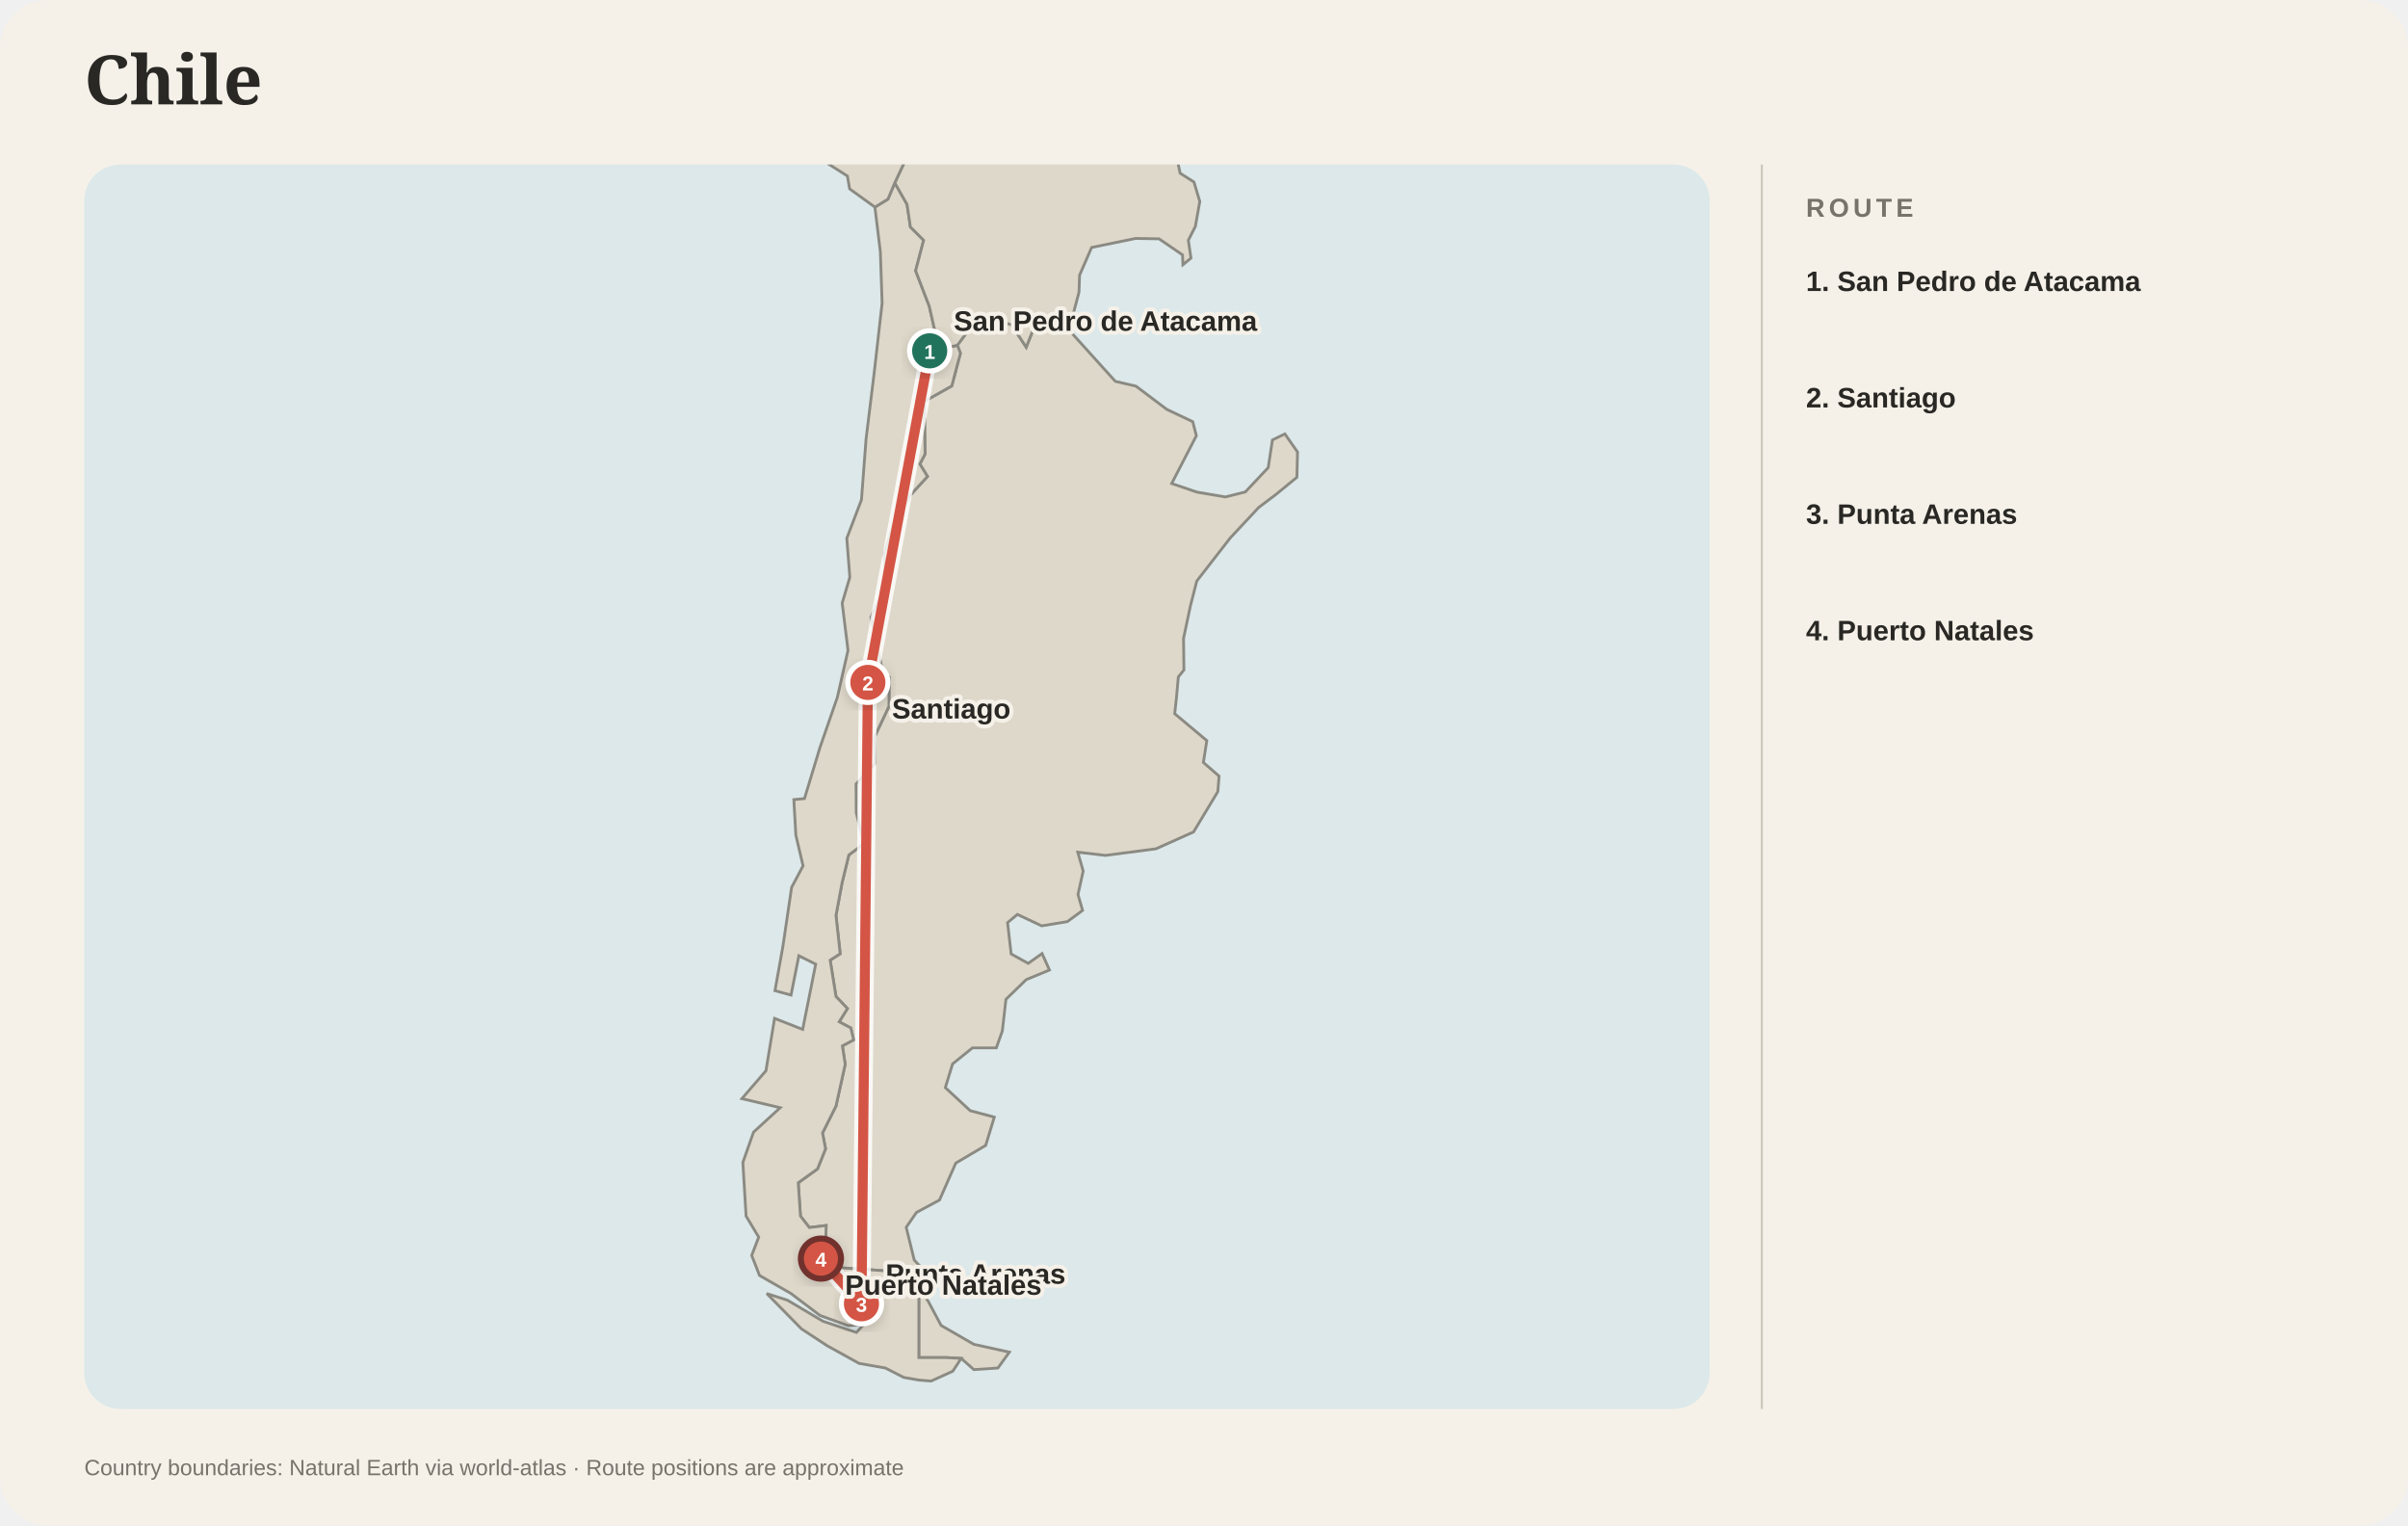
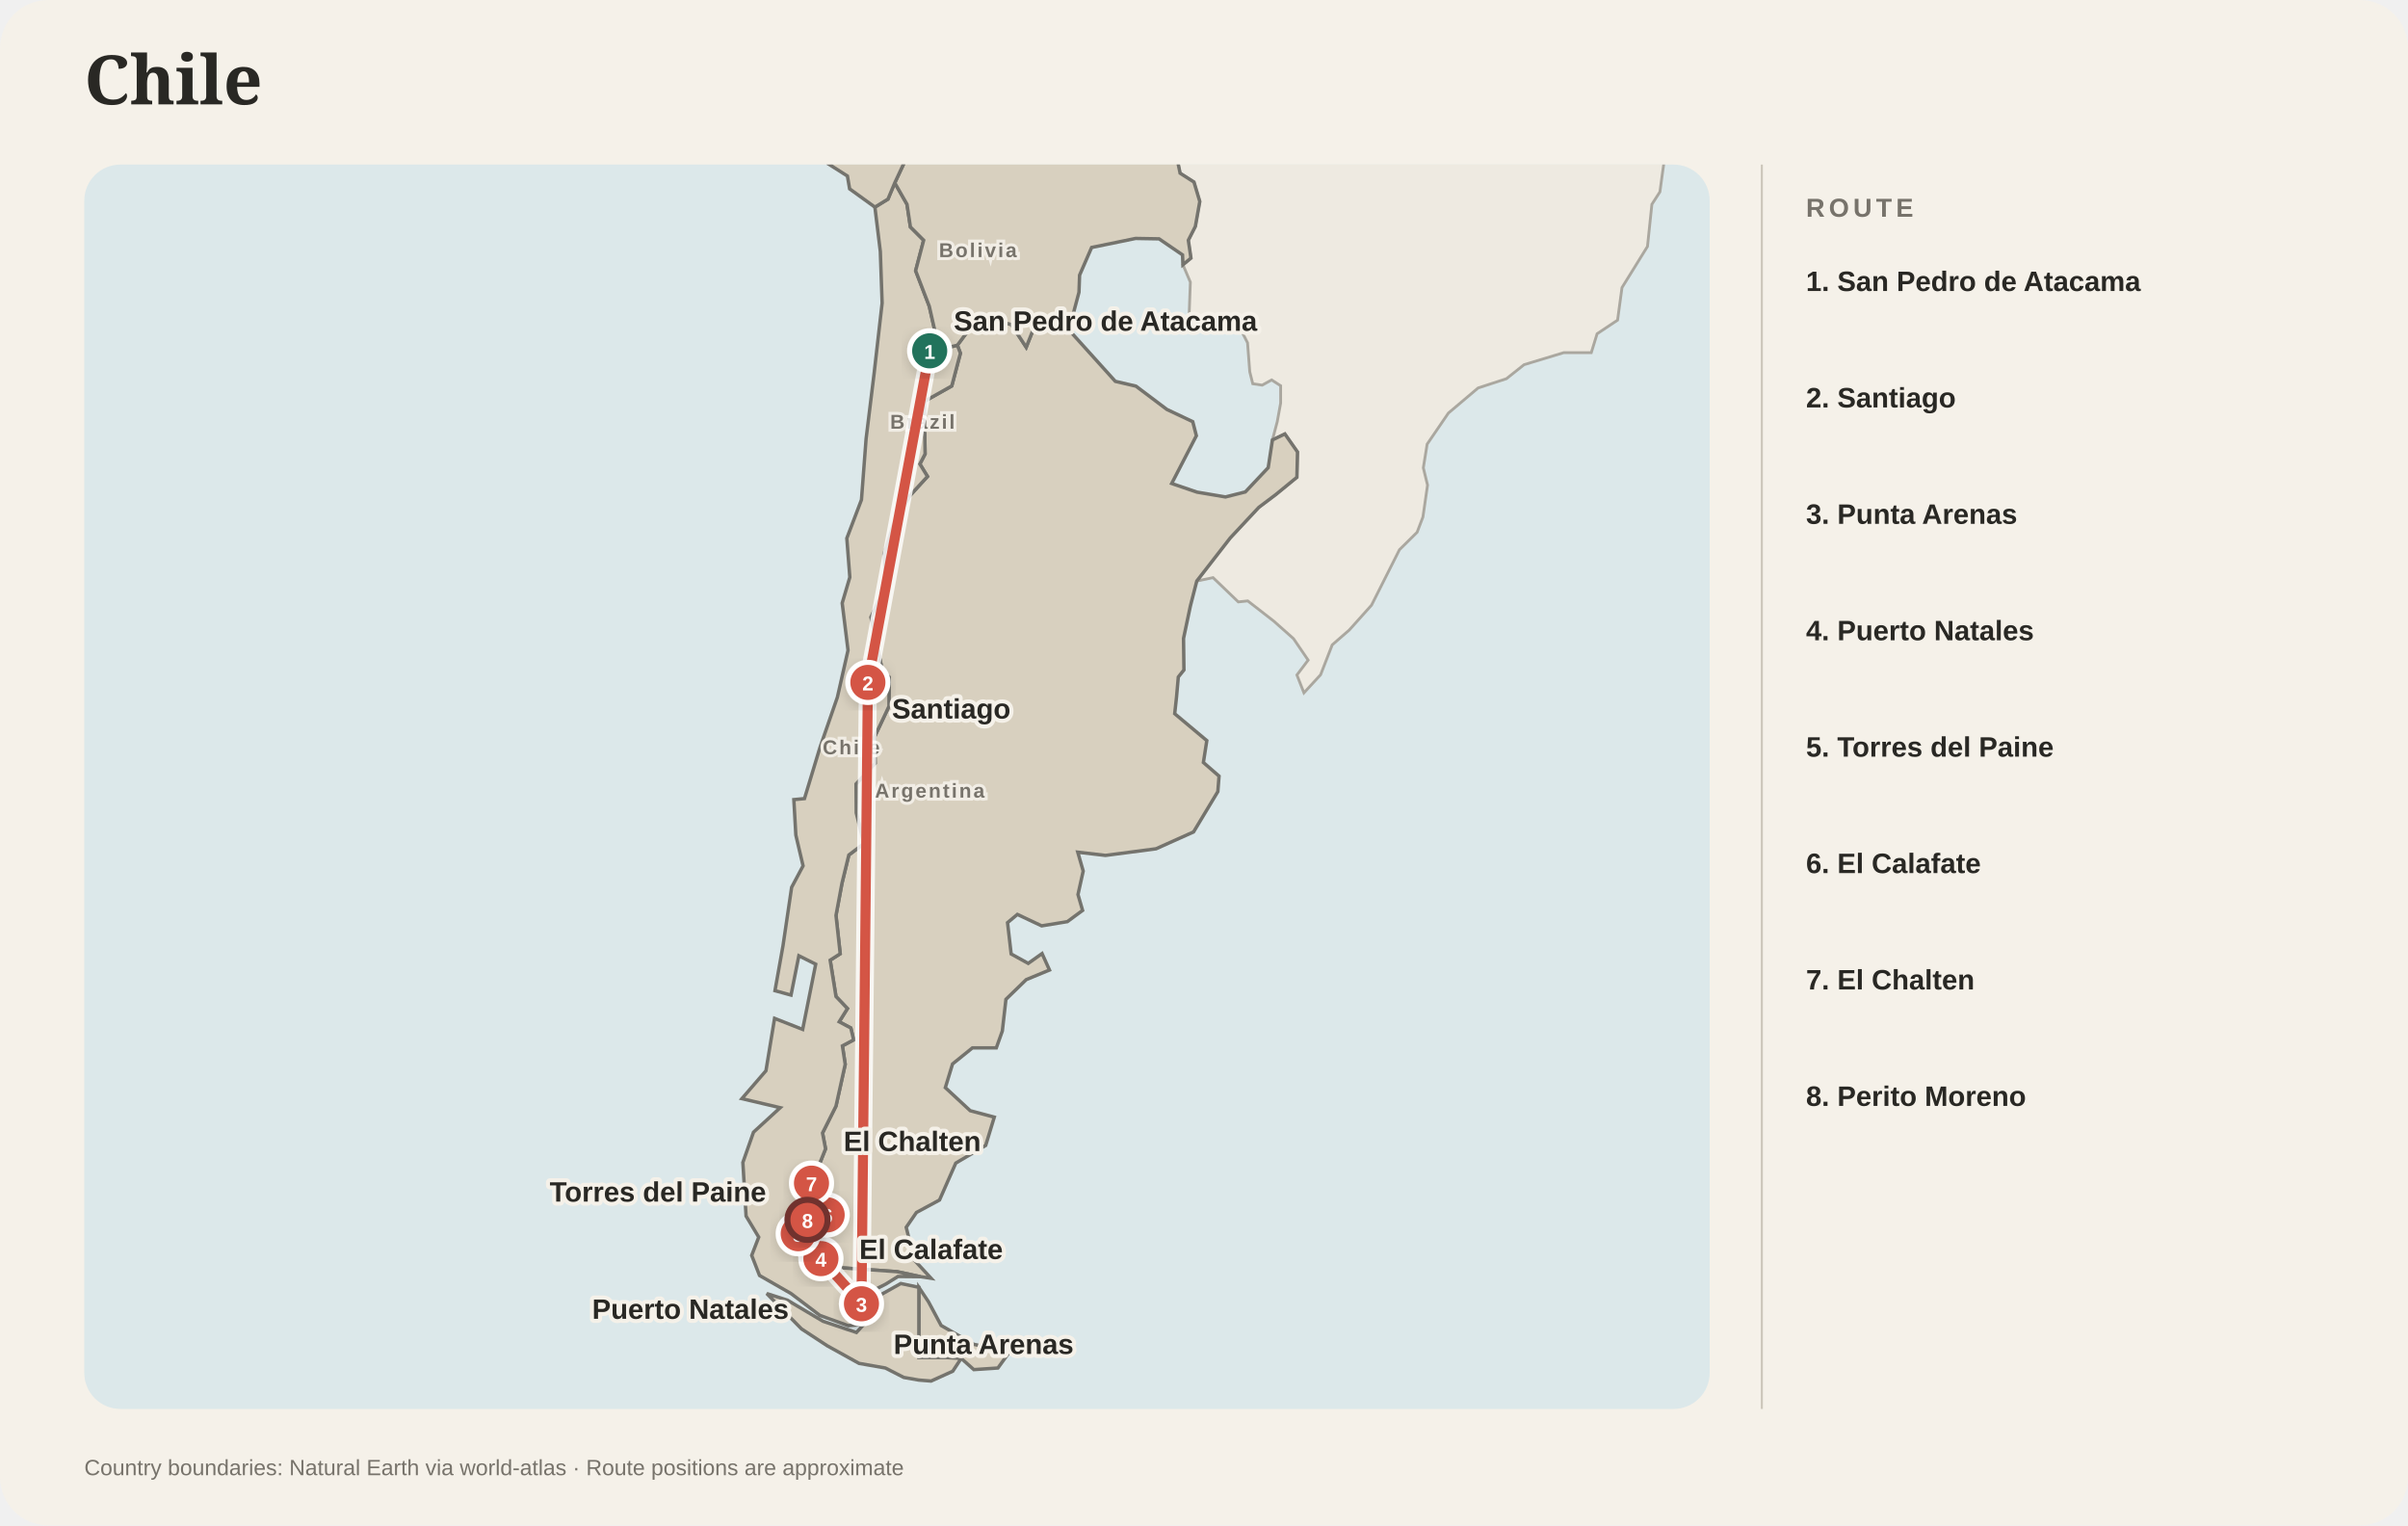
<svg xmlns="http://www.w3.org/2000/svg" viewBox="0 0 1200 760" role="img" aria-labelledby="title desc">
  <defs>
    <filter id="shadow" x="-20%" y="-20%" width="140%" height="140%">
      <feDropShadow dx="0" dy="2" stdDeviation="3" flood-opacity="0.16" />
    </filter>
    <clipPath id="map-clip">
      <rect x="42" y="82" width="810" height="620" rx="18" />
    </clipPath>
  </defs>
  <style>
-     .background{fill:#f5f1e9}.map-frame{fill:#dce8ea}.country{fill:#ded8ca;stroke:#8b8a82;stroke-width:1.4;vector-effect:non-scaling-stroke}.country-label{font:700 11px Arial,sans-serif;fill:#77736b;letter-spacing:1.2px;text-anchor:middle;paint-order:stroke;stroke:#ded8ca;stroke-width:3px}.route-halo{fill:none;stroke:#fff;stroke-width:9;stroke-linecap:round;stroke-linejoin:round;opacity:.82}.route{fill:none;stroke:#d45545;stroke-width:5;stroke-linecap:round;stroke-linejoin:round}.stop circle{fill:#d45545;stroke:#fff;stroke-width:2.5;filter:url(#shadow);transition:stroke-width .15s ease}.stop.start circle{fill:#24735c}.stop.end circle{stroke:#71312d;stroke-width:3}.stop text{font:700 10px Arial,sans-serif;fill:#fff;text-anchor:middle}.place-label{font:600 14px Arial,sans-serif;fill:#292824;paint-order:stroke;stroke:#f5f1e9;stroke-width:4;stroke-linejoin:round}.title{font:700 34px Georgia,serif;fill:#292824}.route-title{font:700 13px Arial,sans-serif;fill:#77736b;letter-spacing:2px}.summary-number{font:700 13px Arial,sans-serif;fill:#d45545}.summary-text{font:600 14px Arial,sans-serif;fill:#292824}.attribution{font:11px Arial,sans-serif;fill:#77736b}.divider{stroke:#cbc5b9;stroke-width:1}.stop-link{cursor:pointer;outline:none}.summary-text,.place-label{transition:fill .15s ease}.summary-stop:hover .summary-text,.summary-stop:focus-visible .summary-text,.summary-stop.is-linked-hover .summary-text,.place-label:hover,.place-label:focus-visible,.place-label.is-linked-hover{fill:#a83d35;text-decoration:underline}.stop:hover circle,.stop:focus-visible circle,.stop.is-linked-hover circle{stroke:#292824;stroke-width:4}.lightbox-map .divider,.lightbox-map .route-title,.lightbox-map .summary-stop{display:none}
+     .background{fill:#f5f1e9}.map-frame{fill:#dce8ea}.country{stroke:#8b8a82;stroke-width:1.4;vector-effect:non-scaling-stroke}.context-country{fill:#eeeae1;stroke:#aaa79f}.route-country{fill:#d8d0bf;stroke:#74736d;stroke-width:1.7}.country-label{font:700 10px Arial,sans-serif;fill:#77736b;letter-spacing:1px;text-anchor:middle;paint-order:stroke;stroke:#f1ede5;stroke-width:3px}.route-halo{fill:none;stroke:#fff;stroke-width:9;stroke-linecap:round;stroke-linejoin:round;opacity:.82}.route{fill:none;stroke:#d45545;stroke-width:5;stroke-linecap:round;stroke-linejoin:round}.stop circle{fill:#d45545;stroke:#fff;stroke-width:2.5;filter:url(#shadow);transition:stroke-width .15s ease}.stop.start circle{fill:#24735c}.stop.end circle{stroke:#71312d;stroke-width:3}.stop text{font:700 10px Arial,sans-serif;fill:#fff;text-anchor:middle}.place-label{font:600 14px Arial,sans-serif;fill:#292824;paint-order:stroke;stroke:#f5f1e9;stroke-width:4;stroke-linejoin:round}.title{font:700 34px Georgia,serif;fill:#292824}.route-title{font:700 13px Arial,sans-serif;fill:#77736b;letter-spacing:2px}.summary-number{font:700 13px Arial,sans-serif;fill:#d45545}.summary-text{font:600 14px Arial,sans-serif;fill:#292824}.attribution{font:11px Arial,sans-serif;fill:#77736b}.divider{stroke:#cbc5b9;stroke-width:1}.stop-link{cursor:pointer;outline:none}.summary-text,.place-label{transition:fill .15s ease}.summary-stop:hover .summary-text,.summary-stop:focus-visible .summary-text,.summary-stop.is-linked-hover .summary-text,.place-label:hover,.place-label:focus-visible,.place-label.is-linked-hover{fill:#a83d35;text-decoration:underline}.stop:hover circle,.stop:focus-visible circle,.stop.is-linked-hover circle{stroke:#292824;stroke-width:4}.lightbox-map .divider,.lightbox-map .route-title,.lightbox-map .summary-stop{display:none}
  </style>
  <rect class="background" width="1200" height="760" rx="24" />
  <text class="title" x="42" y="52">Chile</text>
  <rect class="map-frame" x="42" y="82" width="810" height="620" rx="18" />
  <g clip-path="url(#map-clip)">
-     <path class="country" d="M457.9,641.4 L462.7,648.6 L469.0,660.4 L485.3,669.8 L503.0,673.7 L497.3,681.6 L485.3,682.4 L479.0,676.8 L471.4,676.4 L457.9,676.4 L457.9,641.4 Z M596.4,289.5 L593.2,302.0 L589.8,318.1 L590.0,333.8 L587.2,337.3 L586.3,347.4 L585.4,355.6 L601.4,369.0 L599.7,379.9 L607.5,386.7 L606.9,394.4 L594.8,414.5 L576.1,422.9 L550.9,426.2 L537.1,424.6 L539.8,434.0 L537.2,445.7 L539.5,453.6 L531.9,459.2 L519.1,461.3 L507.0,455.6 L502.1,459.7 L503.9,475.3 L512.4,480.0 L519.3,475.1 L523.0,483.3 L511.4,488.1 L501.3,497.9 L499.5,513.7 L496.5,522.1 L484.6,522.1 L474.7,530.1 L471.1,541.9 L483.5,553.4 L495.5,556.6 L491.2,570.7 L476.3,579.5 L468.2,597.9 L456.7,604.1 L451.6,611.5 L455.6,627.8 L464.0,636.9 L458.7,636.1 L447.0,633.6 L416.6,631.5 L411.4,622.4 L411.7,610.6 L403.3,611.6 L398.9,605.9 L397.8,589.3 L407.4,582.4 L411.4,572.4 L409.9,564.5 L416.6,551.1 L421.2,530.3 L419.8,521.1 L425.4,518.1 L424.0,512.2 L418.2,509.1 L422.3,502.5 L416.6,496.5 L413.7,478.4 L418.7,475.2 L416.6,456.1 L419.6,440.0 L423.0,426.0 L430.5,420.3 L426.7,405.0 L426.6,390.6 L436.1,380.3 L435.8,367.2 L443.0,351.9 L443.1,337.4 L439.8,334.6 L434.0,307.5 L441.7,291.3 L440.5,276.1 L445.0,261.9 L453.3,247.1 L462.2,237.4 L458.4,231.2 L461.0,226.2 L460.6,200.0 L474.3,192.3 L478.6,176.0 L477.1,172.0 L487.6,157.8 L504.0,161.7 L511.4,173.0 L516.4,160.4 L530.7,161.0 L532.7,164.4 L555.8,190.0 L566.1,192.4 L581.5,204.0 L594.4,210.1 L596.2,217.1 L583.9,240.9 L596.5,245.2 L610.7,247.6 L620.6,245.1 L632.0,233.0 L634.1,219.2 L640.3,216.2 L646.6,225.2 L646.3,237.8 L635.8,246.4 L627.3,252.8 L613.1,268.0 L596.4,289.5 Z" />
-     <path class="country" d="M457.9,641.4 L457.9,676.4 L471.4,676.4 L479.0,676.8 L474.8,683.2 L464.0,688.1 L457.8,687.6 L450.4,686.3 L441.2,681.6 L428.1,679.3 L412.2,670.5 L399.4,662.1 L382.1,644.5 L392.4,647.8 L410.1,658.3 L426.8,663.9 L433.3,656.7 L437.3,646.0 L448.9,639.5 L457.9,641.4 Z M445.9,91.1 L452.0,101.8 L453.7,113.1 L460.3,119.7 L456.3,134.9 L463.1,152.6 L468.0,174.2 L477.1,172.0 L478.6,176.0 L474.3,192.3 L460.6,200.0 L461.0,226.2 L458.4,231.2 L462.2,237.4 L453.3,247.1 L445.0,261.9 L440.5,276.1 L441.7,291.3 L434.0,307.5 L439.8,334.6 L443.1,337.4 L443.0,351.9 L435.8,367.2 L436.1,380.3 L426.6,390.6 L426.7,405.0 L430.5,420.3 L423.0,426.0 L419.6,440.0 L416.6,456.1 L418.7,475.2 L413.7,478.4 L416.6,496.5 L422.3,502.5 L418.2,509.1 L424.0,512.2 L425.4,518.1 L419.8,521.1 L421.2,530.3 L416.6,551.1 L409.9,564.5 L411.4,572.4 L407.4,582.4 L397.8,589.3 L398.9,605.9 L403.3,611.6 L411.7,610.6 L411.4,622.4 L416.6,631.5 L447.0,633.6 L458.7,636.1 L447.5,636.0 L441.4,639.8 L430.1,645.5 L428.1,660.1 L422.7,660.5 L408.6,655.4 L394.2,644.5 L378.5,635.5 L374.6,625.5 L378.1,616.4 L371.8,605.9 L370.2,579.2 L375.5,564.1 L388.8,551.9 L369.7,547.4 L381.7,533.5 L386.0,507.4 L400.0,512.9 L406.5,480.4 L398.1,476.2 L394.2,495.8 L386.2,493.6 L390.2,471.2 L394.5,442.1 L400.2,431.4 L396.6,416.1 L395.6,398.4 L400.9,397.9 L408.6,372.5 L417.3,347.4 L422.6,324.0 L419.7,300.5 L423.5,287.6 L422.0,268.2 L429.3,249.0 L431.6,218.7 L435.6,186.1 L439.6,151.0 L438.7,125.3 L436.0,103.2 L442.5,99.2 L445.9,91.1 Z" />
-     <path class="country" d="M446.6,-12.9 L456.0,-11.6 L462.4,-11.9 L465.2,-16.7 L476.2,-23.1 L482.9,-29.0 L499.3,-31.6 L498.0,-19.8 L499.6,-13.8 L498.5,-3.3 L512.2,10.8 L526.3,13.4 L531.2,19.2 L539.7,22.3 L544.9,26.9 L552.8,26.7 L560.1,31.4 L560.7,40.5 L563.2,45.0 L563.3,51.8 L559.6,52.1 L564.5,70.4 L588.6,71.0 L586.8,80.1 L588.1,86.3 L595.0,90.7 L597.9,100.4 L595.7,112.8 L592.2,119.7 L593.5,128.6 L589.5,131.9 L589.3,127.0 L577.6,119.0 L565.9,118.8 L544.0,123.3 L538.0,137.1 L537.7,145.6 L532.7,164.4 L530.7,161.0 L516.4,160.4 L511.4,173.0 L504.0,161.7 L487.6,157.8 L477.1,172.0 L468.0,174.2 L463.1,152.6 L456.3,134.9 L460.3,119.7 L453.7,113.1 L452.0,101.8 L445.9,91.1 L453.8,74.2 L448.4,61.0 L451.2,55.7 L449.0,49.9 L453.9,42.0 L454.2,28.7 L454.8,17.6 L457.5,12.3 L446.6,-12.9 Z" />
-     <path class="country" d="M442.1,-117.4 L430.7,-118.1 L429.0,-115.7 L418.7,-112.7 L404.3,-102.0 L403.4,-94.7 L400.2,-89.3 L401.5,-80.8 L393.9,-76.2 L393.9,-69.6 L390.6,-66.7 L395.8,-52.6 L402.8,-43.1 L400.1,-36.3 L408.5,-35.4 L413.2,-27.0 L424.3,-26.6 L434.6,-35.9 L433.8,-12.0 L439.5,-10.2 L446.6,-12.9 L457.5,12.3 L454.8,17.6 L454.2,28.7 L453.9,42.0 L449.0,49.9 L451.2,55.7 L448.4,61.0 L453.8,74.2 L445.9,91.1 L442.5,99.2 L436.0,103.2 L423.4,94.1 L422.3,87.7 L397.4,71.9 L374.8,54.8 L365.1,45.1 L359.9,32.1 L362.0,27.6 L351.3,7.0 L338.9,-21.9 L327.1,-53.2 L321.9,-60.4 L318.0,-71.9 L308.2,-82.2 L299.2,-88.5 L303.3,-95.5 L297.2,-110.5 L301.1,-121.5 L311.1,-131.4 L312.6,-124.9 L309.0,-121.1 L309.4,-115.4 L314.6,-116.6 L319.7,-114.9 L324.9,-107.0 L332.0,-113.5 L334.4,-124.0 L342.1,-137.7 L357.3,-143.9 L371.0,-160.3 L374.9,-170.5 L373.1,-182.5 L376.5,-183.9 L384.8,-176.5 L388.9,-169.1 L394.7,-165.1 L402.1,-148.6 L411.5,-146.6 L418.4,-150.8 L423.0,-148.0 L430.5,-149.4 L440.1,-142.1 L432.0,-126.1 L435.8,-125.7 L442.1,-117.4 Z" />
-     <path class="route-halo" d="M463.3,174.8 L432.5,340.0 L429.3,649.6 L409.1,627.1" />
-     <path class="route" d="M463.3,174.8 L432.5,340.0 L429.3,649.6 L409.1,627.1" />
+     <path class="country context-country" d="M3561.3,89.9 L3564.4,87.3 L3568.8,91.9 L3566.7,100.1 L3558.9,102.2 L3552.0,100.3 L3550.7,93.4 L3555.6,88.0 L3561.3,89.9 Z M-942.7,67.4 L-940.1,66.6 L-941.7,74.2 L-942.7,75.0 L3576.9,78.9 L3568.8,82.2 L3567.2,76.3 L3573.5,73.1 L3577.5,72.2 L3584.9,67.4 L-942.7,67.4 Z" />
+     <path class="country context-country" d="M649.8,345.2 L646.3,336.3 L651.9,328.9 L644.6,318.2 L634.8,309.5 L621.8,299.4 L617.1,299.9 L604.5,287.8 L596.4,289.5 L613.1,268.0 L627.3,252.8 L635.8,246.4 L646.3,237.8 L646.6,225.2 L640.3,216.2 L634.1,219.2 L636.5,210.1 L638.2,200.8 L638.2,192.2 L633.7,189.3 L629.0,191.9 L624.3,191.2 L622.8,185.2 L621.7,170.8 L619.3,166.1 L610.8,161.8 L605.7,164.9 L592.4,161.9 L593.2,140.6 L589.5,131.9 L593.5,128.6 L592.2,119.7 L595.7,112.8 L597.9,100.4 L595.0,90.7 L588.1,86.3 L586.8,80.1 L588.6,71.0 L564.5,70.4 L559.6,52.1 L563.3,51.8 L563.2,45.0 L560.7,40.5 L560.1,31.4 L552.8,26.7 L544.9,26.9 L539.7,22.3 L531.2,19.2 L526.3,13.4 L512.2,10.8 L498.5,-3.3 L499.6,-13.8 L498.0,-19.8 L499.3,-31.6 L482.9,-29.0 L476.2,-23.1 L465.2,-16.7 L462.4,-11.9 L456.0,-11.6 L446.6,-12.9 L439.5,-10.2 L433.8,-12.0 L434.6,-35.9 L424.3,-26.6 L413.2,-27.0 L408.5,-35.4 L400.1,-36.3 L402.8,-43.1 L395.8,-52.6 L390.6,-66.7 L393.9,-69.6 L393.9,-76.2 L401.5,-80.8 L400.2,-89.3 L403.4,-94.7 L404.3,-102.0 L418.7,-112.7 L429.0,-115.7 L430.7,-118.1 L442.1,-117.4 L447.7,-160.4 L448.0,-167.2 L446.0,-176.2 L440.5,-181.9 L440.5,-193.3 L447.6,-195.9 L450.1,-194.3 L450.5,-200.3 L443.2,-201.9 L443.0,-211.8 L467.5,-211.4 L471.7,-216.8 L475.2,-211.8 L477.6,-202.6 L480.0,-204.5 L486.9,-196.2 L496.7,-197.2 L499.2,-202.0 L508.5,-205.7 L513.7,-208.3 L515.1,-214.9 L524.1,-219.4 L523.4,-222.7 L512.8,-224.0 L511.0,-233.9 L511.6,-244.4 L505.9,-248.5 L508.3,-250.0 L517.6,-247.9 L527.6,-244.0 L531.2,-247.7 L540.3,-250.2 L554.3,-256.0 L558.9,-262.0 L557.2,-266.5 L563.8,-267.1 L566.7,-263.5 L565.1,-256.7 L569.4,-254.3 L572.3,-247.0 L568.8,-241.4 L566.8,-228.1 L570.0,-220.2 L570.9,-212.9 L578.7,-205.5 L584.9,-204.7 L586.2,-207.8 L590.2,-208.5 L595.9,-211.3 L600.0,-215.4 L607.0,-214.1 L610.0,-214.7 L616.8,-213.4 L618.0,-216.6 L615.9,-219.7 L617.1,-224.2 L622.2,-222.8 L628.1,-224.5 L635.3,-221.1 L640.8,-217.9 L644.7,-222.1 L647.5,-221.5 L649.2,-217.1 L655.3,-218.2 L660.1,-224.1 L664.0,-235.7 L671.4,-250.1 L675.7,-250.8 L678.8,-242.1 L685.8,-214.7 L692.6,-212.1 L692.9,-201.3 L683.5,-188.3 L687.4,-183.6 L709.6,-181.2 L710.0,-165.4 L719.6,-175.7 L735.4,-170.1 L756.3,-160.5 L762.4,-151.3 L760.4,-142.6 L775.0,-147.4 L799.5,-139.1 L818.3,-139.7 L836.9,-126.7 L852.9,-109.2 L862.6,-104.6 L873.4,-104.0 L877.9,-99.1 L882.2,-79.1 L884.3,-69.6 L879.3,-43.6 L872.9,-33.4 L855.2,-11.5 L847.1,6.2 L837.8,19.8 L834.7,20.1 L831.2,31.7 L832.1,61.1 L828.6,85.3 L827.2,95.6 L823.2,101.8 L821.0,122.8 L808.3,143.3 L806.1,159.5 L795.9,166.3 L793.0,175.7 L779.3,175.7 L759.5,181.7 L750.7,188.7 L736.6,193.3 L721.8,205.8 L711.2,221.3 L709.3,233.1 L711.4,241.7 L709.1,257.6 L706.2,265.2 L697.4,273.9 L683.5,301.5 L672.4,313.9 L663.9,321.3 L658.1,336.2 L649.8,345.2 Z" />
+     <path class="country route-country" d="M457.9,641.4 L462.7,648.6 L469.0,660.4 L485.3,669.8 L503.0,673.7 L497.3,681.6 L485.3,682.4 L479.0,676.8 L471.4,676.4 L457.9,676.4 L457.9,641.4 Z M596.4,289.5 L593.2,302.0 L589.8,318.1 L590.0,333.8 L587.2,337.3 L586.3,347.4 L585.4,355.6 L601.4,369.0 L599.7,379.9 L607.5,386.7 L606.9,394.4 L594.8,414.5 L576.1,422.9 L550.9,426.2 L537.1,424.6 L539.8,434.0 L537.2,445.7 L539.5,453.6 L531.9,459.2 L519.1,461.3 L507.0,455.6 L502.1,459.7 L503.9,475.3 L512.4,480.0 L519.3,475.1 L523.0,483.3 L511.4,488.1 L501.3,497.9 L499.5,513.7 L496.5,522.1 L484.6,522.1 L474.7,530.1 L471.1,541.9 L483.5,553.4 L495.5,556.6 L491.2,570.7 L476.3,579.5 L468.2,597.9 L456.7,604.1 L451.6,611.5 L455.6,627.8 L464.0,636.9 L458.7,636.1 L447.0,633.6 L416.6,631.5 L411.4,622.4 L411.7,610.6 L403.3,611.6 L398.9,605.9 L397.8,589.3 L407.4,582.4 L411.4,572.4 L409.9,564.5 L416.6,551.1 L421.2,530.3 L419.8,521.1 L425.4,518.1 L424.0,512.2 L418.2,509.1 L422.3,502.5 L416.6,496.5 L413.7,478.4 L418.7,475.2 L416.6,456.1 L419.6,440.0 L423.0,426.0 L430.5,420.3 L426.7,405.0 L426.6,390.6 L436.1,380.3 L435.8,367.2 L443.0,351.9 L443.1,337.4 L439.8,334.6 L434.0,307.5 L441.7,291.3 L440.5,276.1 L445.0,261.9 L453.3,247.1 L462.2,237.4 L458.4,231.2 L461.0,226.2 L460.6,200.0 L474.3,192.3 L478.6,176.0 L477.1,172.0 L487.6,157.8 L504.0,161.7 L511.4,173.0 L516.4,160.4 L530.7,161.0 L532.7,164.4 L555.8,190.0 L566.1,192.4 L581.5,204.0 L594.4,210.1 L596.2,217.1 L583.9,240.9 L596.5,245.2 L610.7,247.6 L620.6,245.1 L632.0,233.0 L634.1,219.2 L640.3,216.2 L646.6,225.2 L646.3,237.8 L635.8,246.4 L627.3,252.8 L613.1,268.0 L596.4,289.5 Z" />
+     <path class="country route-country" d="M457.9,641.4 L457.9,676.4 L471.4,676.4 L479.0,676.8 L474.8,683.2 L464.0,688.1 L457.8,687.6 L450.4,686.3 L441.2,681.6 L428.1,679.3 L412.2,670.5 L399.4,662.1 L382.1,644.5 L392.4,647.8 L410.1,658.3 L426.8,663.9 L433.3,656.7 L437.3,646.0 L448.9,639.5 L457.9,641.4 Z M445.9,91.1 L452.0,101.8 L453.7,113.1 L460.3,119.7 L456.3,134.9 L463.1,152.6 L468.0,174.2 L477.1,172.0 L478.6,176.0 L474.3,192.3 L460.6,200.0 L461.0,226.2 L458.4,231.2 L462.2,237.4 L453.3,247.1 L445.0,261.9 L440.5,276.1 L441.7,291.3 L434.0,307.5 L439.8,334.6 L443.1,337.4 L443.0,351.9 L435.8,367.2 L436.1,380.3 L426.6,390.6 L426.7,405.0 L430.5,420.3 L423.0,426.0 L419.6,440.0 L416.6,456.1 L418.7,475.2 L413.7,478.4 L416.6,496.5 L422.3,502.5 L418.2,509.1 L424.0,512.2 L425.4,518.1 L419.8,521.1 L421.2,530.3 L416.6,551.1 L409.9,564.5 L411.4,572.4 L407.4,582.4 L397.8,589.3 L398.9,605.9 L403.3,611.6 L411.7,610.6 L411.4,622.4 L416.6,631.5 L447.0,633.6 L458.7,636.1 L447.5,636.0 L441.4,639.8 L430.1,645.5 L428.1,660.1 L422.7,660.5 L408.6,655.4 L394.2,644.5 L378.5,635.5 L374.6,625.5 L378.1,616.4 L371.8,605.9 L370.2,579.2 L375.5,564.1 L388.8,551.9 L369.7,547.4 L381.7,533.5 L386.0,507.4 L400.0,512.9 L406.5,480.4 L398.1,476.2 L394.2,495.8 L386.2,493.6 L390.2,471.2 L394.5,442.1 L400.2,431.4 L396.6,416.1 L395.6,398.4 L400.9,397.9 L408.6,372.5 L417.3,347.4 L422.6,324.0 L419.7,300.5 L423.5,287.6 L422.0,268.2 L429.3,249.0 L431.6,218.7 L435.6,186.1 L439.6,151.0 L438.7,125.3 L436.0,103.2 L442.5,99.2 L445.9,91.1 Z" />
+     <path class="country route-country" d="M446.6,-12.9 L456.0,-11.6 L462.4,-11.9 L465.2,-16.7 L476.2,-23.1 L482.9,-29.0 L499.3,-31.6 L498.0,-19.8 L499.6,-13.8 L498.5,-3.3 L512.2,10.8 L526.3,13.4 L531.2,19.2 L539.7,22.3 L544.9,26.9 L552.8,26.7 L560.1,31.4 L560.7,40.5 L563.2,45.0 L563.3,51.8 L559.6,52.1 L564.5,70.4 L588.6,71.0 L586.8,80.1 L588.1,86.3 L595.0,90.7 L597.9,100.4 L595.7,112.8 L592.2,119.7 L593.5,128.6 L589.5,131.9 L589.3,127.0 L577.6,119.0 L565.9,118.8 L544.0,123.3 L538.0,137.1 L537.7,145.6 L532.7,164.4 L530.7,161.0 L516.4,160.4 L511.4,173.0 L504.0,161.7 L487.6,157.8 L477.1,172.0 L468.0,174.2 L463.1,152.6 L456.3,134.9 L460.3,119.7 L453.7,113.1 L452.0,101.8 L445.9,91.1 L453.8,74.2 L448.4,61.0 L451.2,55.7 L449.0,49.9 L453.9,42.0 L454.2,28.7 L454.8,17.6 L457.5,12.3 L446.6,-12.9 Z" />
+     <path class="country route-country" d="M442.1,-117.4 L430.7,-118.1 L429.0,-115.7 L418.7,-112.7 L404.3,-102.0 L403.4,-94.7 L400.2,-89.3 L401.5,-80.8 L393.9,-76.2 L393.9,-69.6 L390.6,-66.7 L395.8,-52.6 L402.8,-43.1 L400.1,-36.3 L408.5,-35.4 L413.2,-27.0 L424.3,-26.6 L434.6,-35.9 L433.8,-12.0 L439.5,-10.2 L446.6,-12.9 L457.5,12.3 L454.8,17.6 L454.2,28.7 L453.9,42.0 L449.0,49.9 L451.2,55.7 L448.4,61.0 L453.8,74.2 L445.9,91.1 L442.5,99.2 L436.0,103.2 L423.4,94.1 L422.3,87.7 L397.4,71.9 L374.8,54.8 L365.1,45.1 L359.9,32.1 L362.0,27.6 L351.3,7.0 L338.9,-21.9 L327.1,-53.2 L321.9,-60.4 L318.0,-71.9 L308.2,-82.2 L299.2,-88.5 L303.3,-95.5 L297.2,-110.5 L301.1,-121.5 L311.1,-131.4 L312.6,-124.9 L309.0,-121.1 L309.4,-115.4 L314.6,-116.6 L319.7,-114.9 L324.9,-107.0 L332.0,-113.5 L334.4,-124.0 L342.1,-137.7 L357.3,-143.9 L371.0,-160.3 L374.9,-170.5 L373.1,-182.5 L376.5,-183.9 L384.8,-176.5 L388.9,-169.1 L394.7,-165.1 L402.1,-148.6 L411.5,-146.6 L418.4,-150.8 L423.0,-148.0 L430.5,-149.4 L440.1,-142.1 L432.0,-126.1 L435.8,-125.7 L442.1,-117.4 Z" />
+     <text class="country-label" x="459.7" y="213.6">Brazil</text>
+     <text class="country-label" x="463.3" y="397.4">Argentina</text>
+     <text class="country-label" x="424.2" y="375.8">Chile</text>
+     <text class="country-label" x="487.3" y="128.1">Bolivia</text>
+     <path class="route-halo" d="M463.3,174.8 L432.5,340.0 L429.3,649.6 L409.1,627.1 L397.8,614.7 L412.2,605.3 L404.4,589.5 L402.4,607.8" />
+     <path class="route" d="M463.3,174.8 L432.5,340.0 L429.3,649.6 L409.1,627.1 L397.8,614.7 L412.2,605.3 L404.4,589.5 L402.4,607.8" />
    <g class="stop stop-link start" data-section="0" data-stop-name="San Pedro de Atacama" transform="translate(463.3 174.8)">
      <circle r="10" />
      <text x="0" y="4">1</text>
    </g>
    <g class="stop stop-link" data-section="3" data-stop-name="Santiago" transform="translate(432.5 340.0)">
      <circle r="10" />
      <text x="0" y="4">2</text>
    </g>
    <g class="stop stop-link" data-section="4" data-stop-name="Punta Arenas" transform="translate(429.3 649.6)">
      <circle r="10" />
      <text x="0" y="4">3</text>
    </g>
-     <g class="stop stop-link end" data-section="5" data-stop-name="Puerto Natales" transform="translate(409.1 627.1)">
+     <g class="stop stop-link" data-section="5" data-stop-name="Puerto Natales" transform="translate(409.1 627.1)">
      <circle r="10" />
      <text x="0" y="4">4</text>
    </g>
+     <g class="stop stop-link" data-section="6" data-stop-name="Torres del Paine" transform="translate(397.8 614.7)">
+       <circle r="10" />
+       <text x="0" y="4">5</text>
+     </g>
+     <g class="stop stop-link" data-section="8" data-stop-name="El Calafate" transform="translate(412.2 605.3)">
+       <circle r="10" />
+       <text x="0" y="4">6</text>
+     </g>
+     <g class="stop stop-link" data-section="9" data-stop-name="El Chalten" transform="translate(404.4 589.5)">
+       <circle r="10" />
+       <text x="0" y="4">7</text>
+     </g>
+     <g class="stop stop-link end" data-section="10" data-stop-name="Perito Moreno" transform="translate(402.4 607.8)">
+       <circle r="10" />
+       <text x="0" y="4">8</text>
+     </g>
    <text class="place-label stop-link" data-section="0" data-stop-name="San Pedro de Atacama" x="475.3" y="164.8" text-anchor="start">San Pedro de Atacama</text>
    <text class="place-label stop-link" data-section="3" data-stop-name="Santiago" x="444.5" y="358.0" text-anchor="start">Santiago</text>
-     <text class="place-label stop-link" data-section="4" data-stop-name="Punta Arenas" x="441.3" y="639.6" text-anchor="start">Punta Arenas</text>
-     <text class="place-label stop-link" data-section="5" data-stop-name="Puerto Natales" x="421.1" y="645.1" text-anchor="start">Puerto Natales</text>
+     <text class="place-label stop-link" data-section="4" data-stop-name="Punta Arenas" x="445.3" y="674.6" text-anchor="start">Punta Arenas</text>
+     <text class="place-label stop-link" data-section="5" data-stop-name="Puerto Natales" x="393.1" y="657.1" text-anchor="end">Puerto Natales</text>
+     <text class="place-label stop-link" data-section="6" data-stop-name="Torres del Paine" x="381.8" y="598.7" text-anchor="end">Torres del Paine</text>
+     <text class="place-label stop-link" data-section="8" data-stop-name="El Calafate" x="428.2" y="627.3" text-anchor="start">El Calafate</text>
+     <text class="place-label stop-link" data-section="9" data-stop-name="El Chalten" x="420.4" y="573.5" text-anchor="start">El Chalten</text>
  </g>
  <line class="divider" x1="878" y1="82" x2="878" y2="702" />
  <text class="route-title" x="900" y="108">ROUTE</text>
  <g class="summary-stop stop-link" data-section="0" data-stop-name="1. San Pedro de Atacama" transform="translate(900 145.0)">
    <text class="summary-text" x="0" y="0">
      <tspan x="0" dy="0">1. San Pedro de Atacama</tspan>
    </text>
  </g>
  <g class="summary-stop stop-link" data-section="3" data-stop-name="2. Santiago" transform="translate(900 203.0)">
    <text class="summary-text" x="0" y="0">
      <tspan x="0" dy="0">2. Santiago</tspan>
    </text>
  </g>
  <g class="summary-stop stop-link" data-section="4" data-stop-name="3. Punta Arenas" transform="translate(900 261.0)">
    <text class="summary-text" x="0" y="0">
      <tspan x="0" dy="0">3. Punta Arenas</tspan>
    </text>
  </g>
  <g class="summary-stop stop-link" data-section="5" data-stop-name="4. Puerto Natales" transform="translate(900 319.0)">
    <text class="summary-text" x="0" y="0">
      <tspan x="0" dy="0">4. Puerto Natales</tspan>
    </text>
  </g>
+   <g class="summary-stop stop-link" data-section="6" data-stop-name="5. Torres del Paine" transform="translate(900 377.0)">
+     <text class="summary-text" x="0" y="0">
+       <tspan x="0" dy="0">5. Torres del Paine</tspan>
+     </text>
+   </g>
+   <g class="summary-stop stop-link" data-section="8" data-stop-name="6. El Calafate" transform="translate(900 435.0)">
+     <text class="summary-text" x="0" y="0">
+       <tspan x="0" dy="0">6. El Calafate</tspan>
+     </text>
+   </g>
+   <g class="summary-stop stop-link" data-section="9" data-stop-name="7. El Chalten" transform="translate(900 493.0)">
+     <text class="summary-text" x="0" y="0">
+       <tspan x="0" dy="0">7. El Chalten</tspan>
+     </text>
+   </g>
+   <g class="summary-stop stop-link" data-section="10" data-stop-name="8. Perito Moreno" transform="translate(900 551.0)">
+     <text class="summary-text" x="0" y="0">
+       <tspan x="0" dy="0">8. Perito Moreno</tspan>
+     </text>
+   </g>
  <text class="attribution" x="42" y="735">Country boundaries: Natural Earth via world-atlas · Route positions are approximate</text>
</svg>
